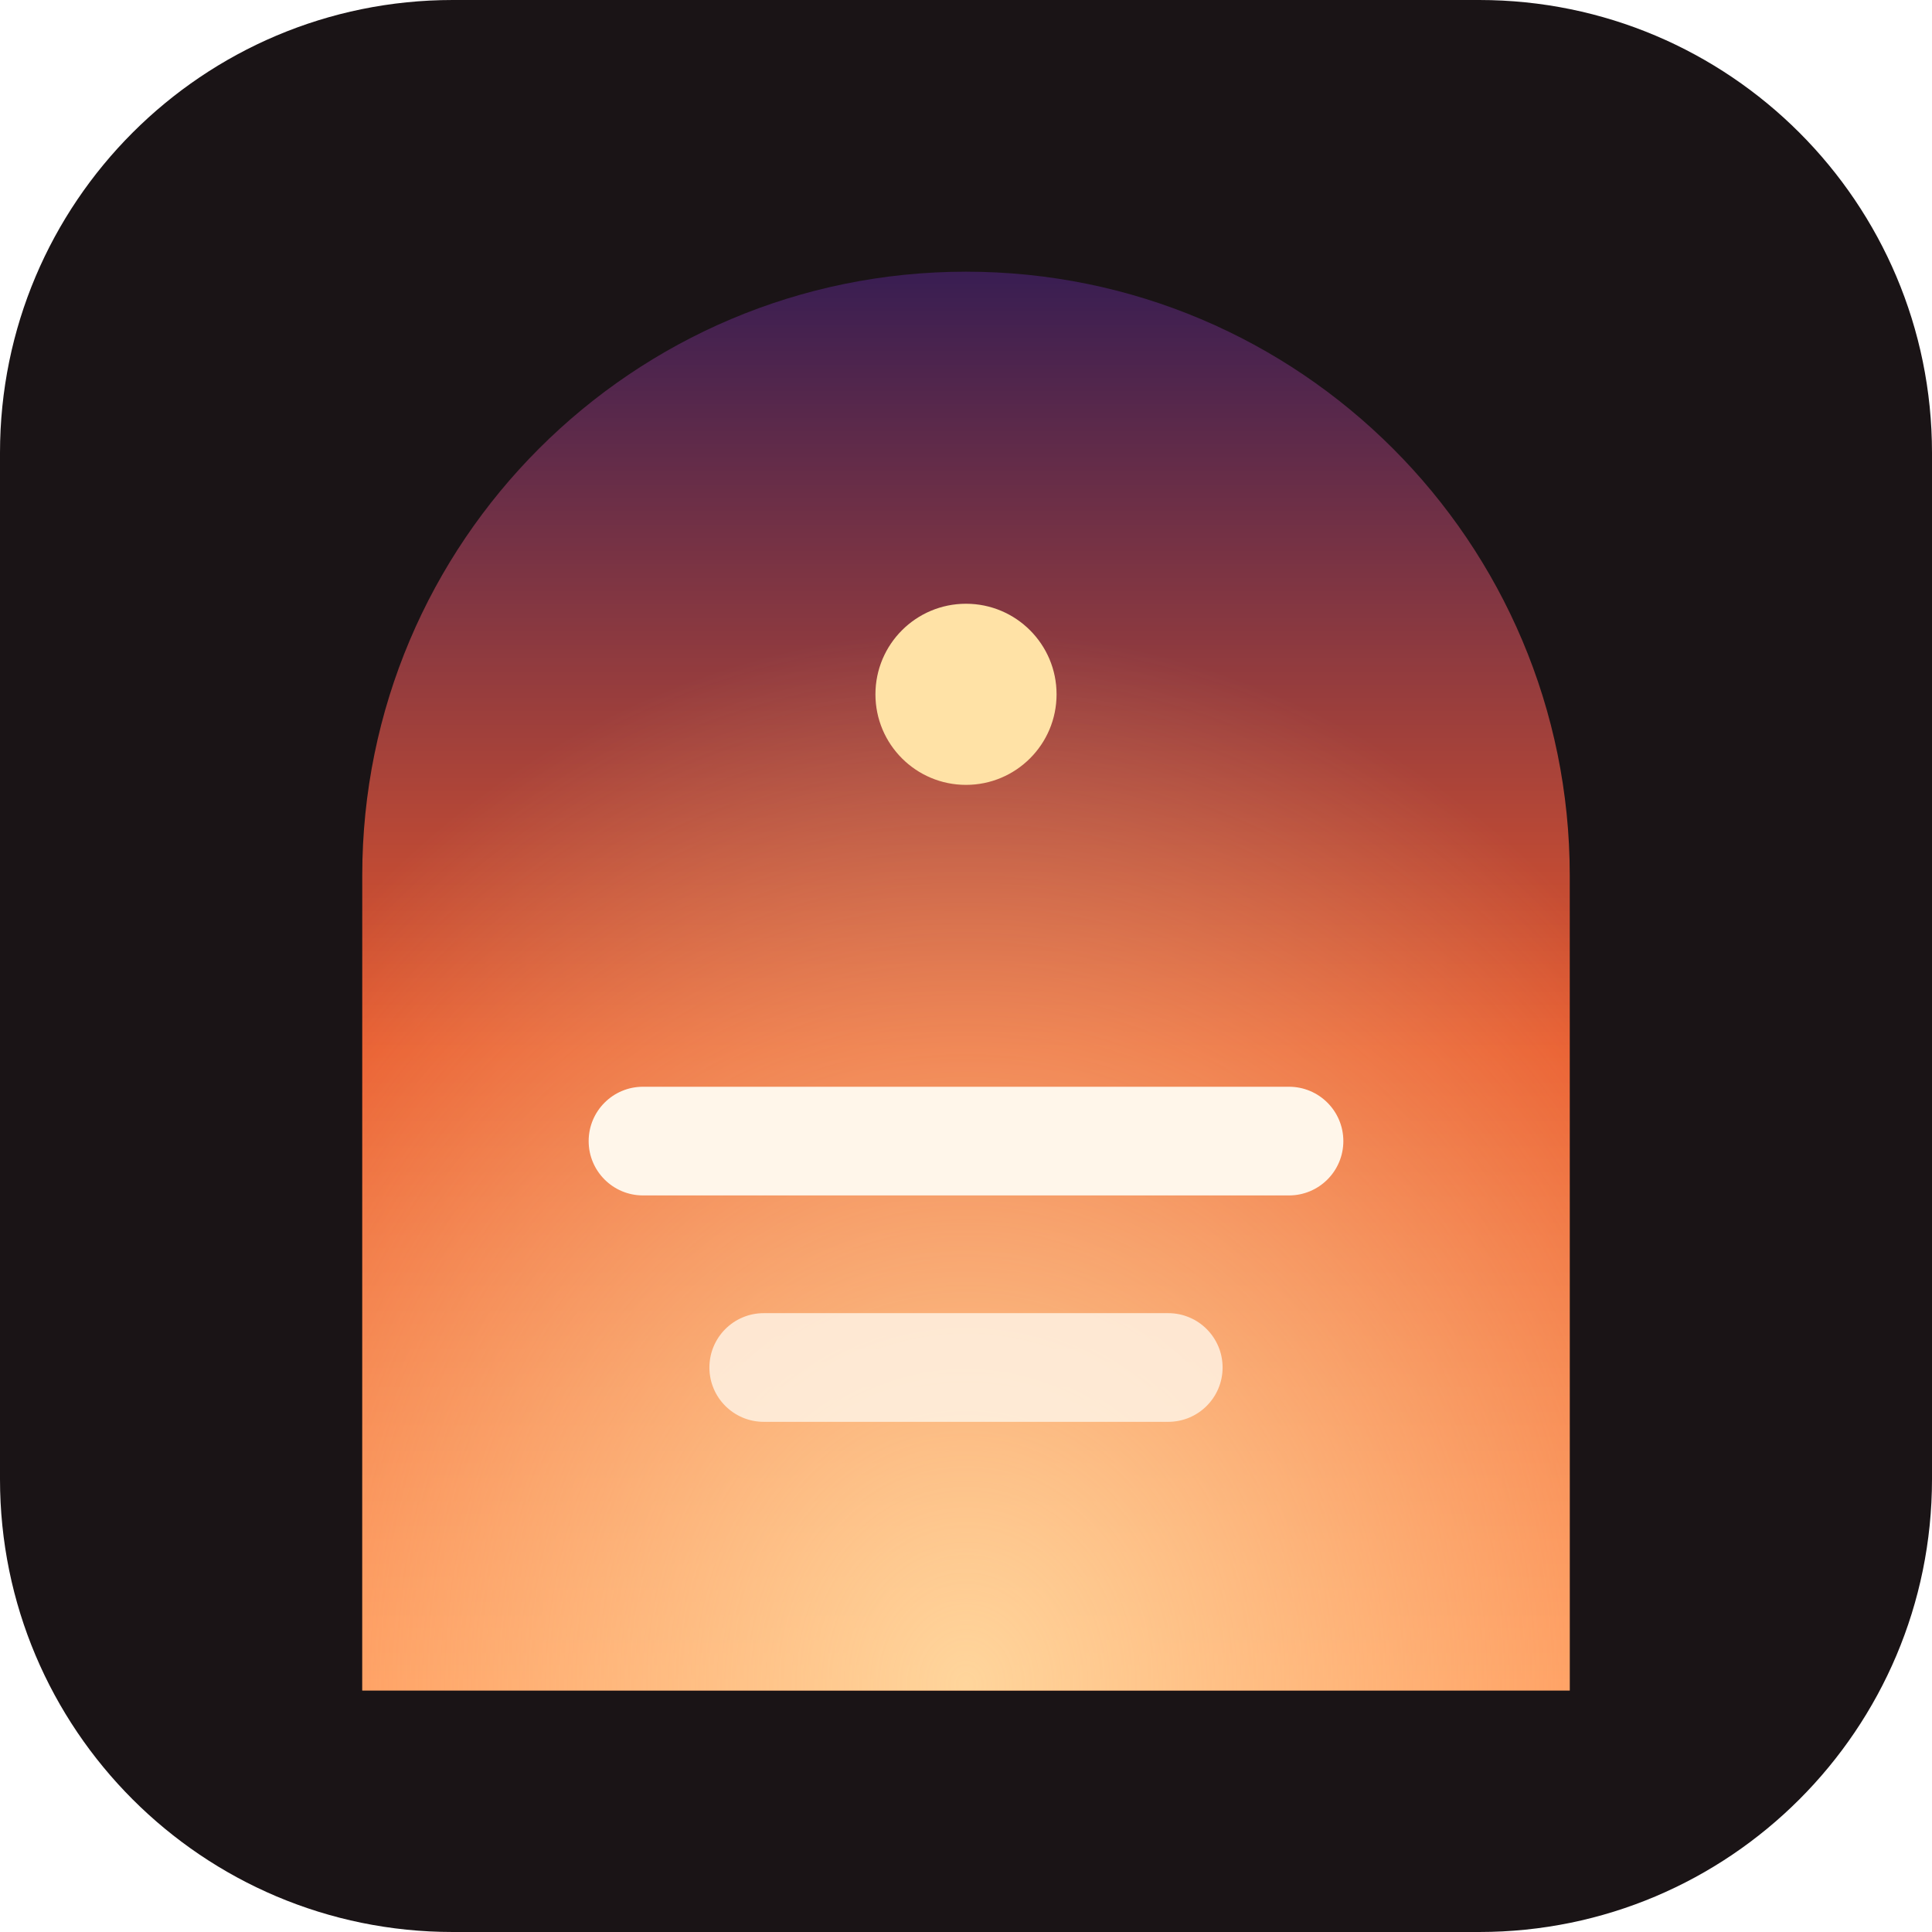
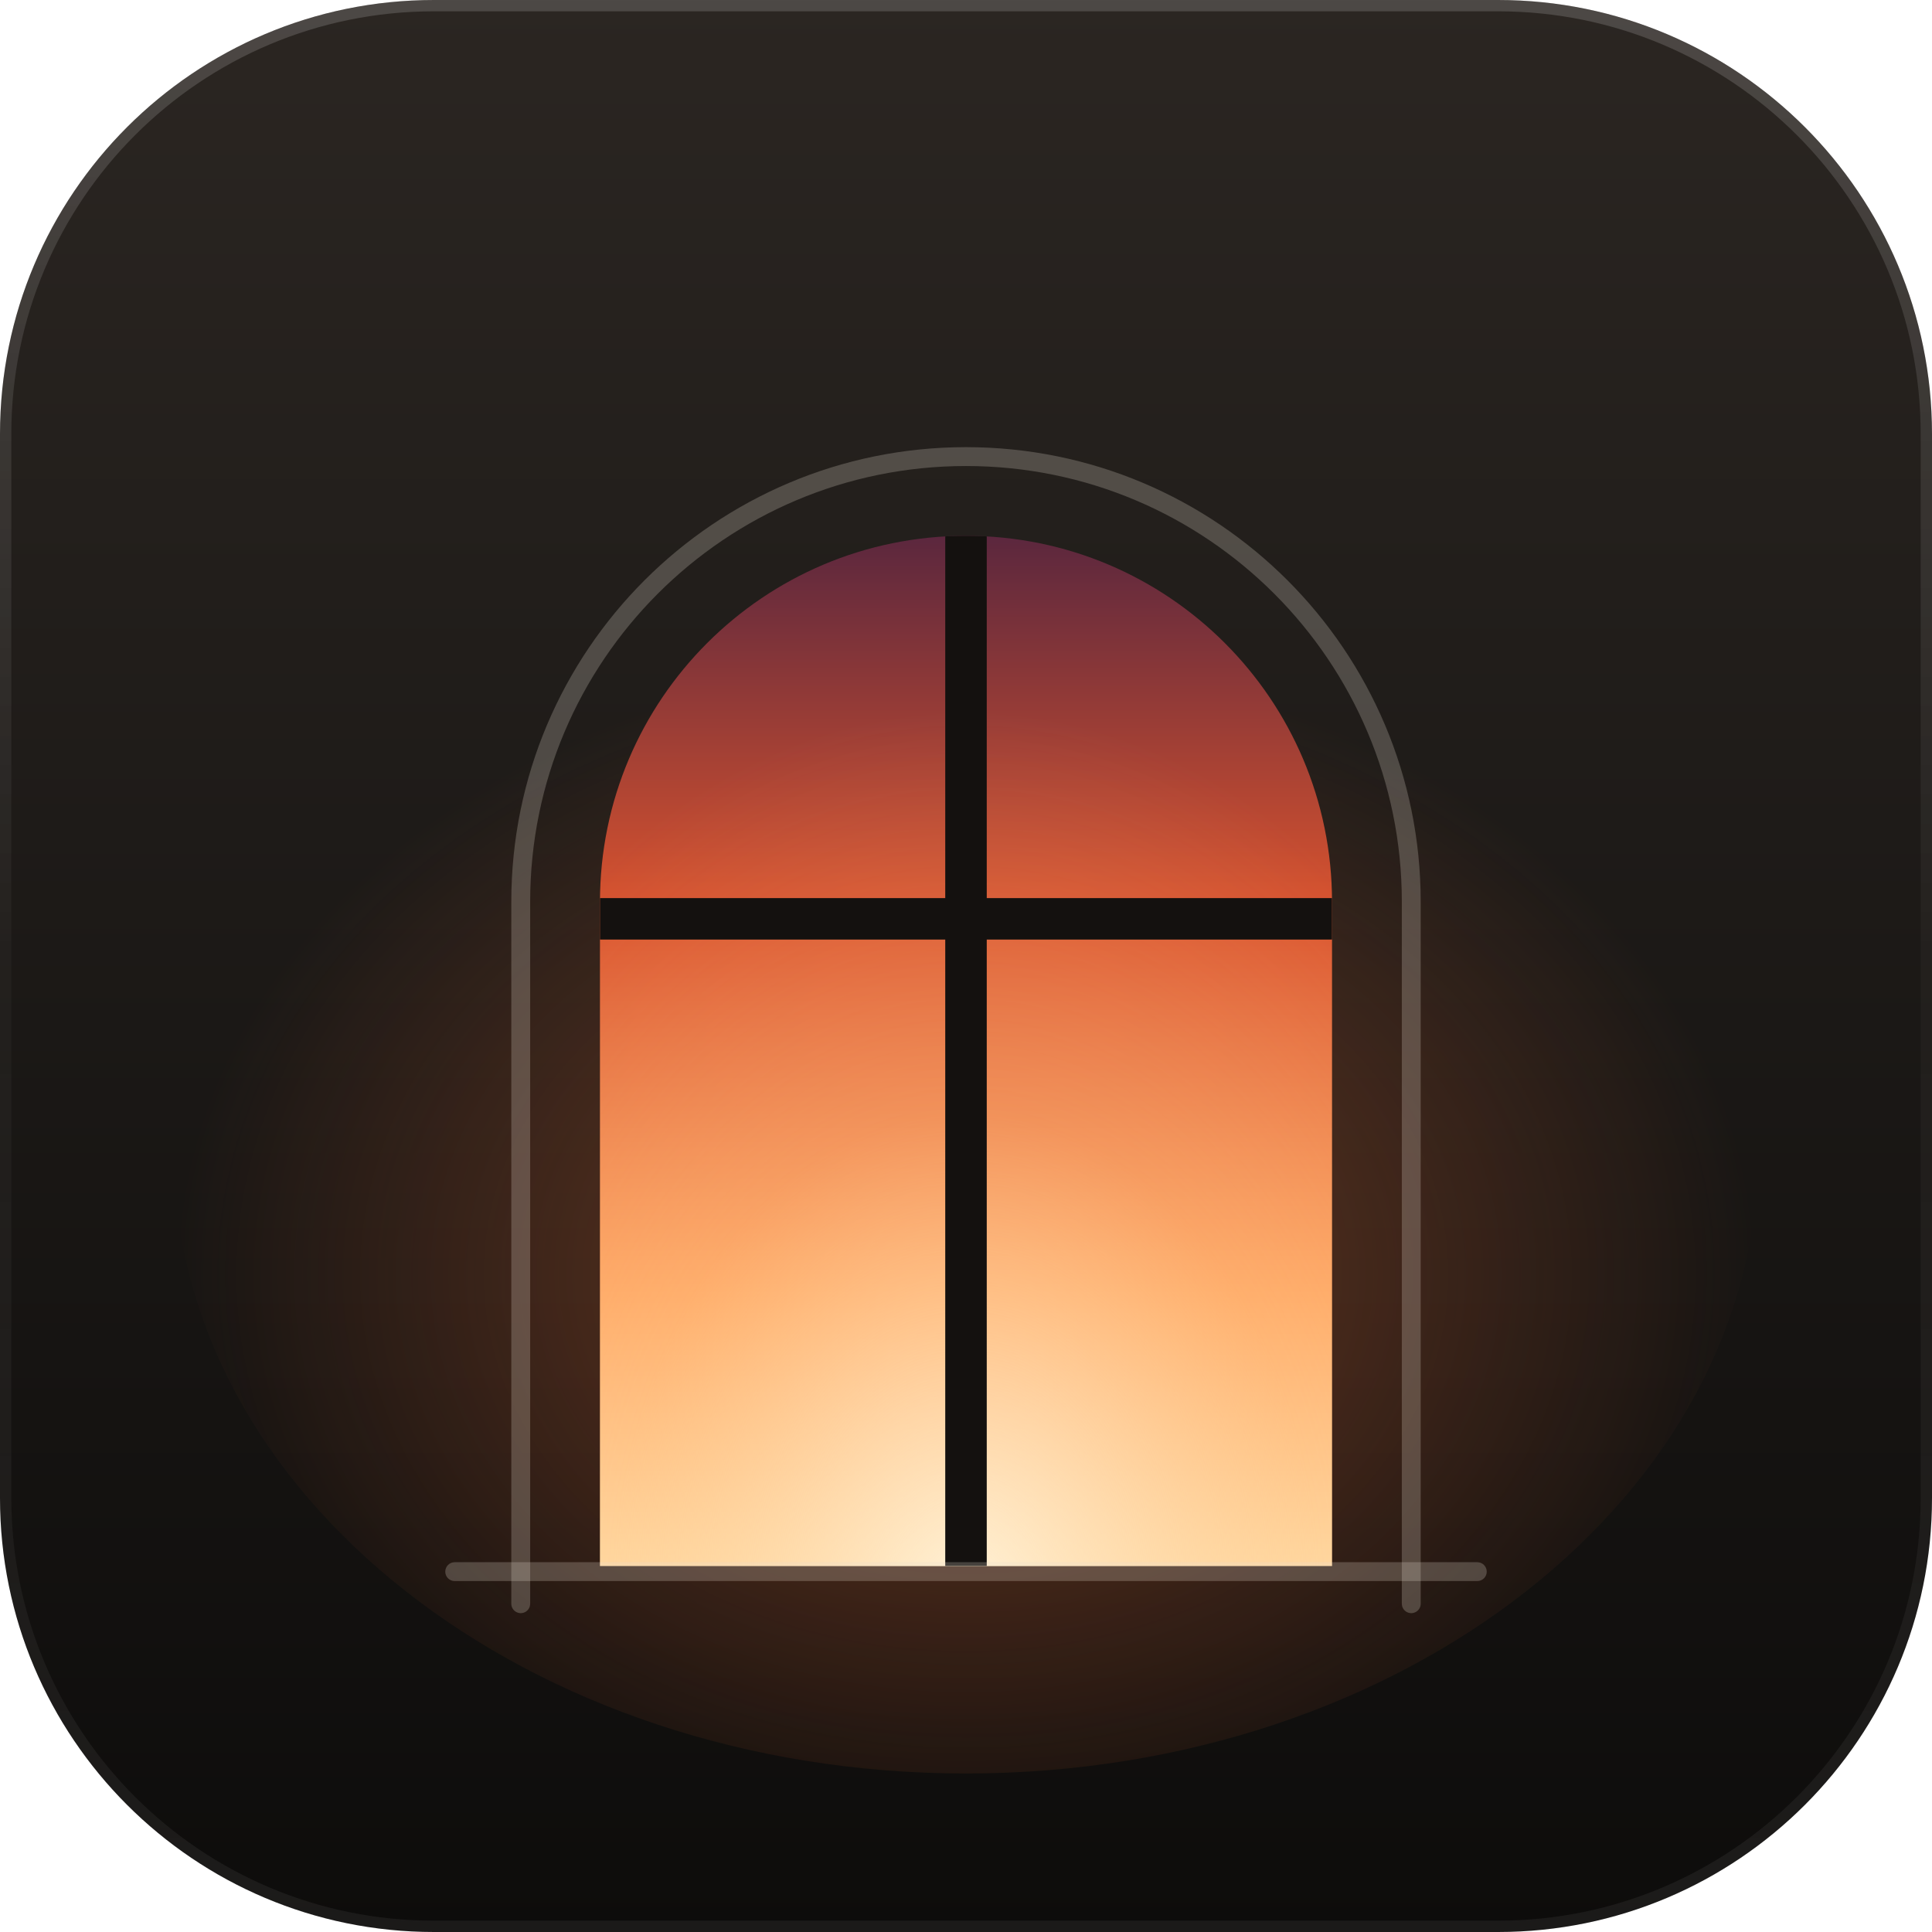
- <svg xmlns="http://www.w3.org/2000/svg" viewBox="0 0 64 64" role="img" aria-label="WorshipStudio">
+ <svg xmlns="http://www.w3.org/2000/svg" viewBox="0 0 1024 1024" role="img" aria-label="WorshipStudio">
  <defs>
+     <linearGradient id="fondo" x1="0" y1="0" x2="0" y2="1">
+       <stop offset="0" stop-color="#2B2622" />
+       <stop offset="1" stop-color="#0D0C0B" />
+     </linearGradient>
+     <linearGradient id="borde" x1="0" y1="0" x2="0" y2="1">
+       <stop offset="0" stop-color="#FFFFFF" stop-opacity=".16" />
+       <stop offset=".5" stop-color="#FFFFFF" stop-opacity=".03" />
+       <stop offset="1" stop-color="#FFFFFF" stop-opacity=".06" />
+     </linearGradient>
    <linearGradient id="luz" x1="0" y1="1" x2="0" y2="0">
-       <stop offset="0" stop-color="#FF8A4C" />
-       <stop offset=".45" stop-color="#E8582B" />
-       <stop offset="1" stop-color="#3A1E52" />
+       <stop offset="0" stop-color="#FFE3B0" />
+       <stop offset=".28" stop-color="#FFA764" />
+       <stop offset=".62" stop-color="#D9532E" />
+       <stop offset="1" stop-color="#4A2140" />
    </linearGradient>
-     <radialGradient id="sol" cx=".5" cy="1" r=".75">
-       <stop offset="0" stop-color="#FFD9A0" stop-opacity=".95" />
-       <stop offset="1" stop-color="#FFD9A0" stop-opacity="0" />
+     <radialGradient id="sol" cx=".5" cy="1" r=".8">
+       <stop offset="0" stop-color="#FFF4DC" stop-opacity=".95" />
+       <stop offset=".55" stop-color="#FFC98A" stop-opacity=".25" />
+       <stop offset="1" stop-color="#FFC98A" stop-opacity="0" />
    </radialGradient>
+     <radialGradient id="halo" cx=".5" cy=".6" r=".5">
+       <stop offset="0" stop-color="#F0703A" stop-opacity=".40" />
+       <stop offset="1" stop-color="#F0703A" stop-opacity="0" />
+     </radialGradient>
+     <clipPath id="arco">
+       <path d="M318 830V478a194 194 0 0 1 388 0v352z" />
+     </clipPath>
+     <clipPath id="cuadro">
+       <rect width="1024" height="1024" rx="230" />
+     </clipPath>
  </defs>
-   <rect width="64" height="64" rx="15" fill="#1A1416" />
-   <path d="M12 56V29a20 20 0 0 1 40 0v27z" fill="url(#luz)" />
-   <path d="M12 56V29a20 20 0 0 1 40 0v27z" fill="url(#sol)" />
-   <rect x="19.5" y="36" width="25" height="3.6" rx="1.8" fill="#FFF6EA" />
-   <rect x="23.5" y="43.5" width="17" height="3.6" rx="1.8" fill="#FFF6EA" opacity=".8" />
-   <circle cx="32" cy="23" r="3" fill="#FFE2A6" />
+   <g clip-path="url(#cuadro)">
+     <rect width="1024" height="1024" fill="url(#fondo)" />
+     <ellipse cx="512" cy="610" rx="420" ry="330" fill="url(#halo)" />
+   </g>
+   <rect x="3" y="3" width="1018" height="1018" rx="227" fill="none" stroke="url(#borde)" stroke-width="6" />
+   <path d="M276 850V478a236 236 0 0 1 472 0v372" fill="none" stroke="#E6DED0" stroke-opacity=".24" stroke-width="10" stroke-linecap="round" />
+   <g clip-path="url(#arco)">
+     <rect x="300" y="260" width="424" height="590" fill="url(#luz)" />
+     <rect x="300" y="260" width="424" height="590" fill="url(#sol)" />
+     <rect x="501" y="260" width="22" height="590" fill="#14110F" />
+     <rect x="300" y="476" width="424" height="22" fill="#14110F" />
+   </g>
+   <rect x="236" y="828" width="552" height="10" rx="5" fill="#E6DED0" fill-opacity=".24" />
</svg>
